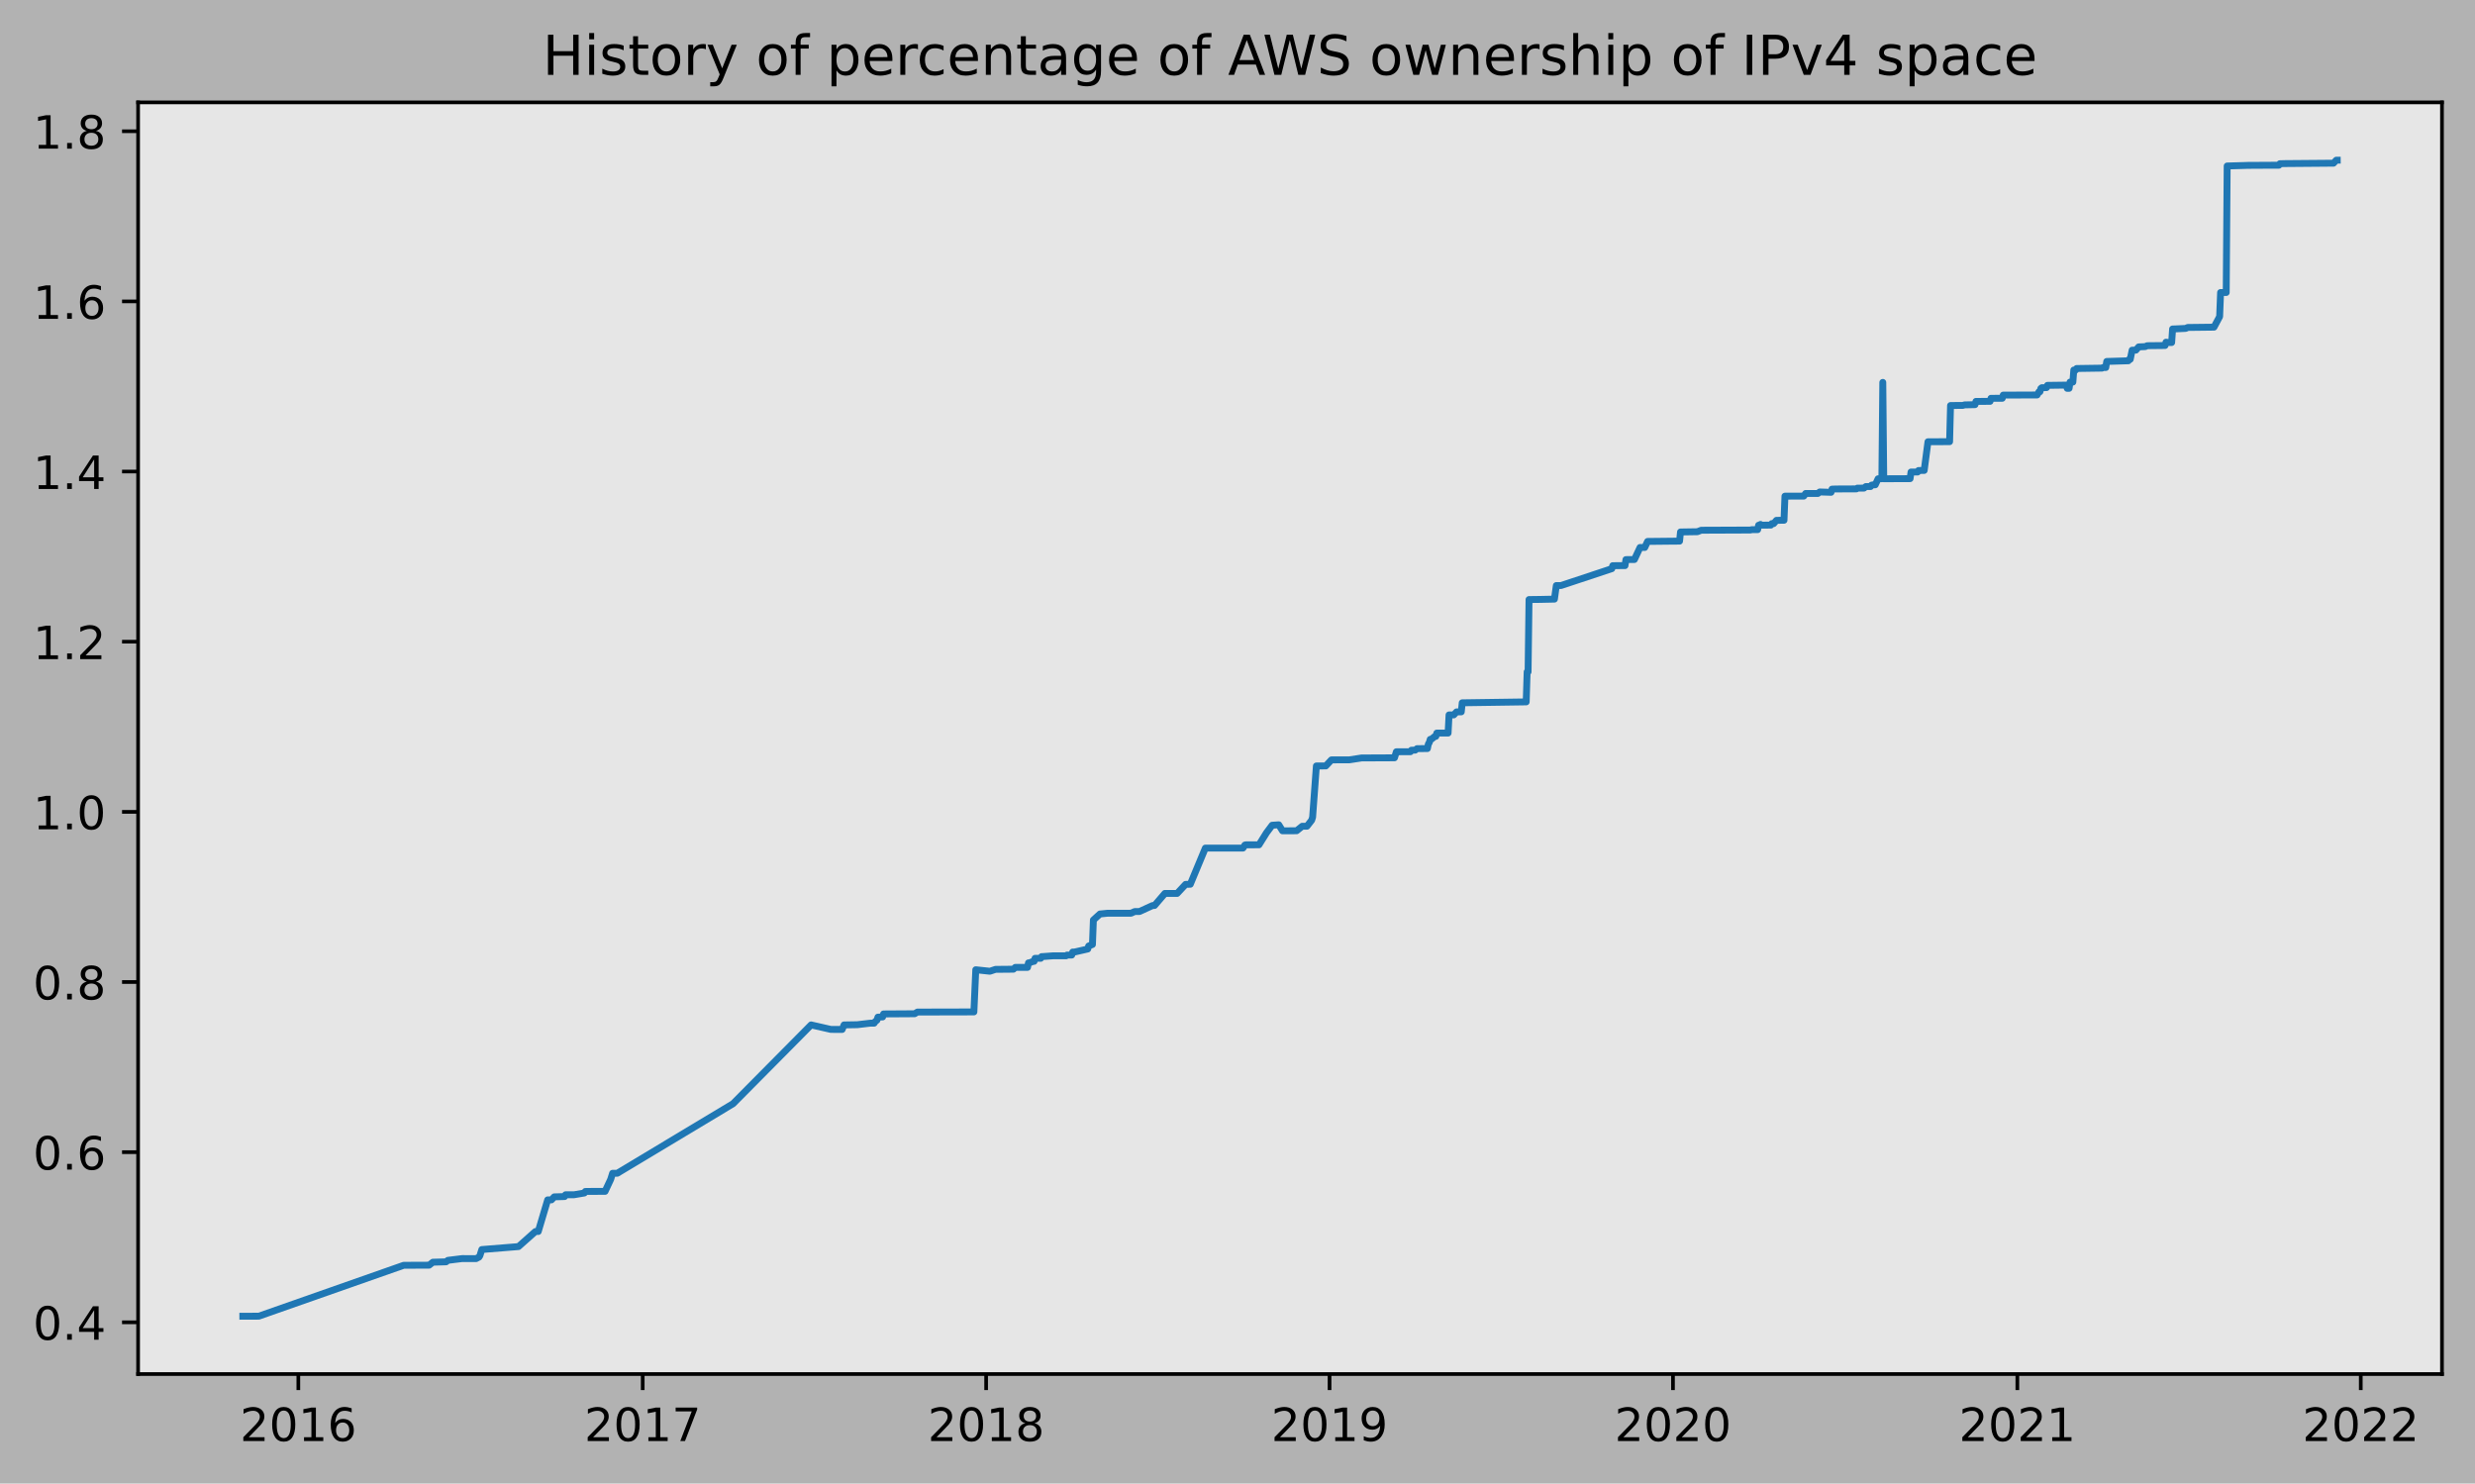
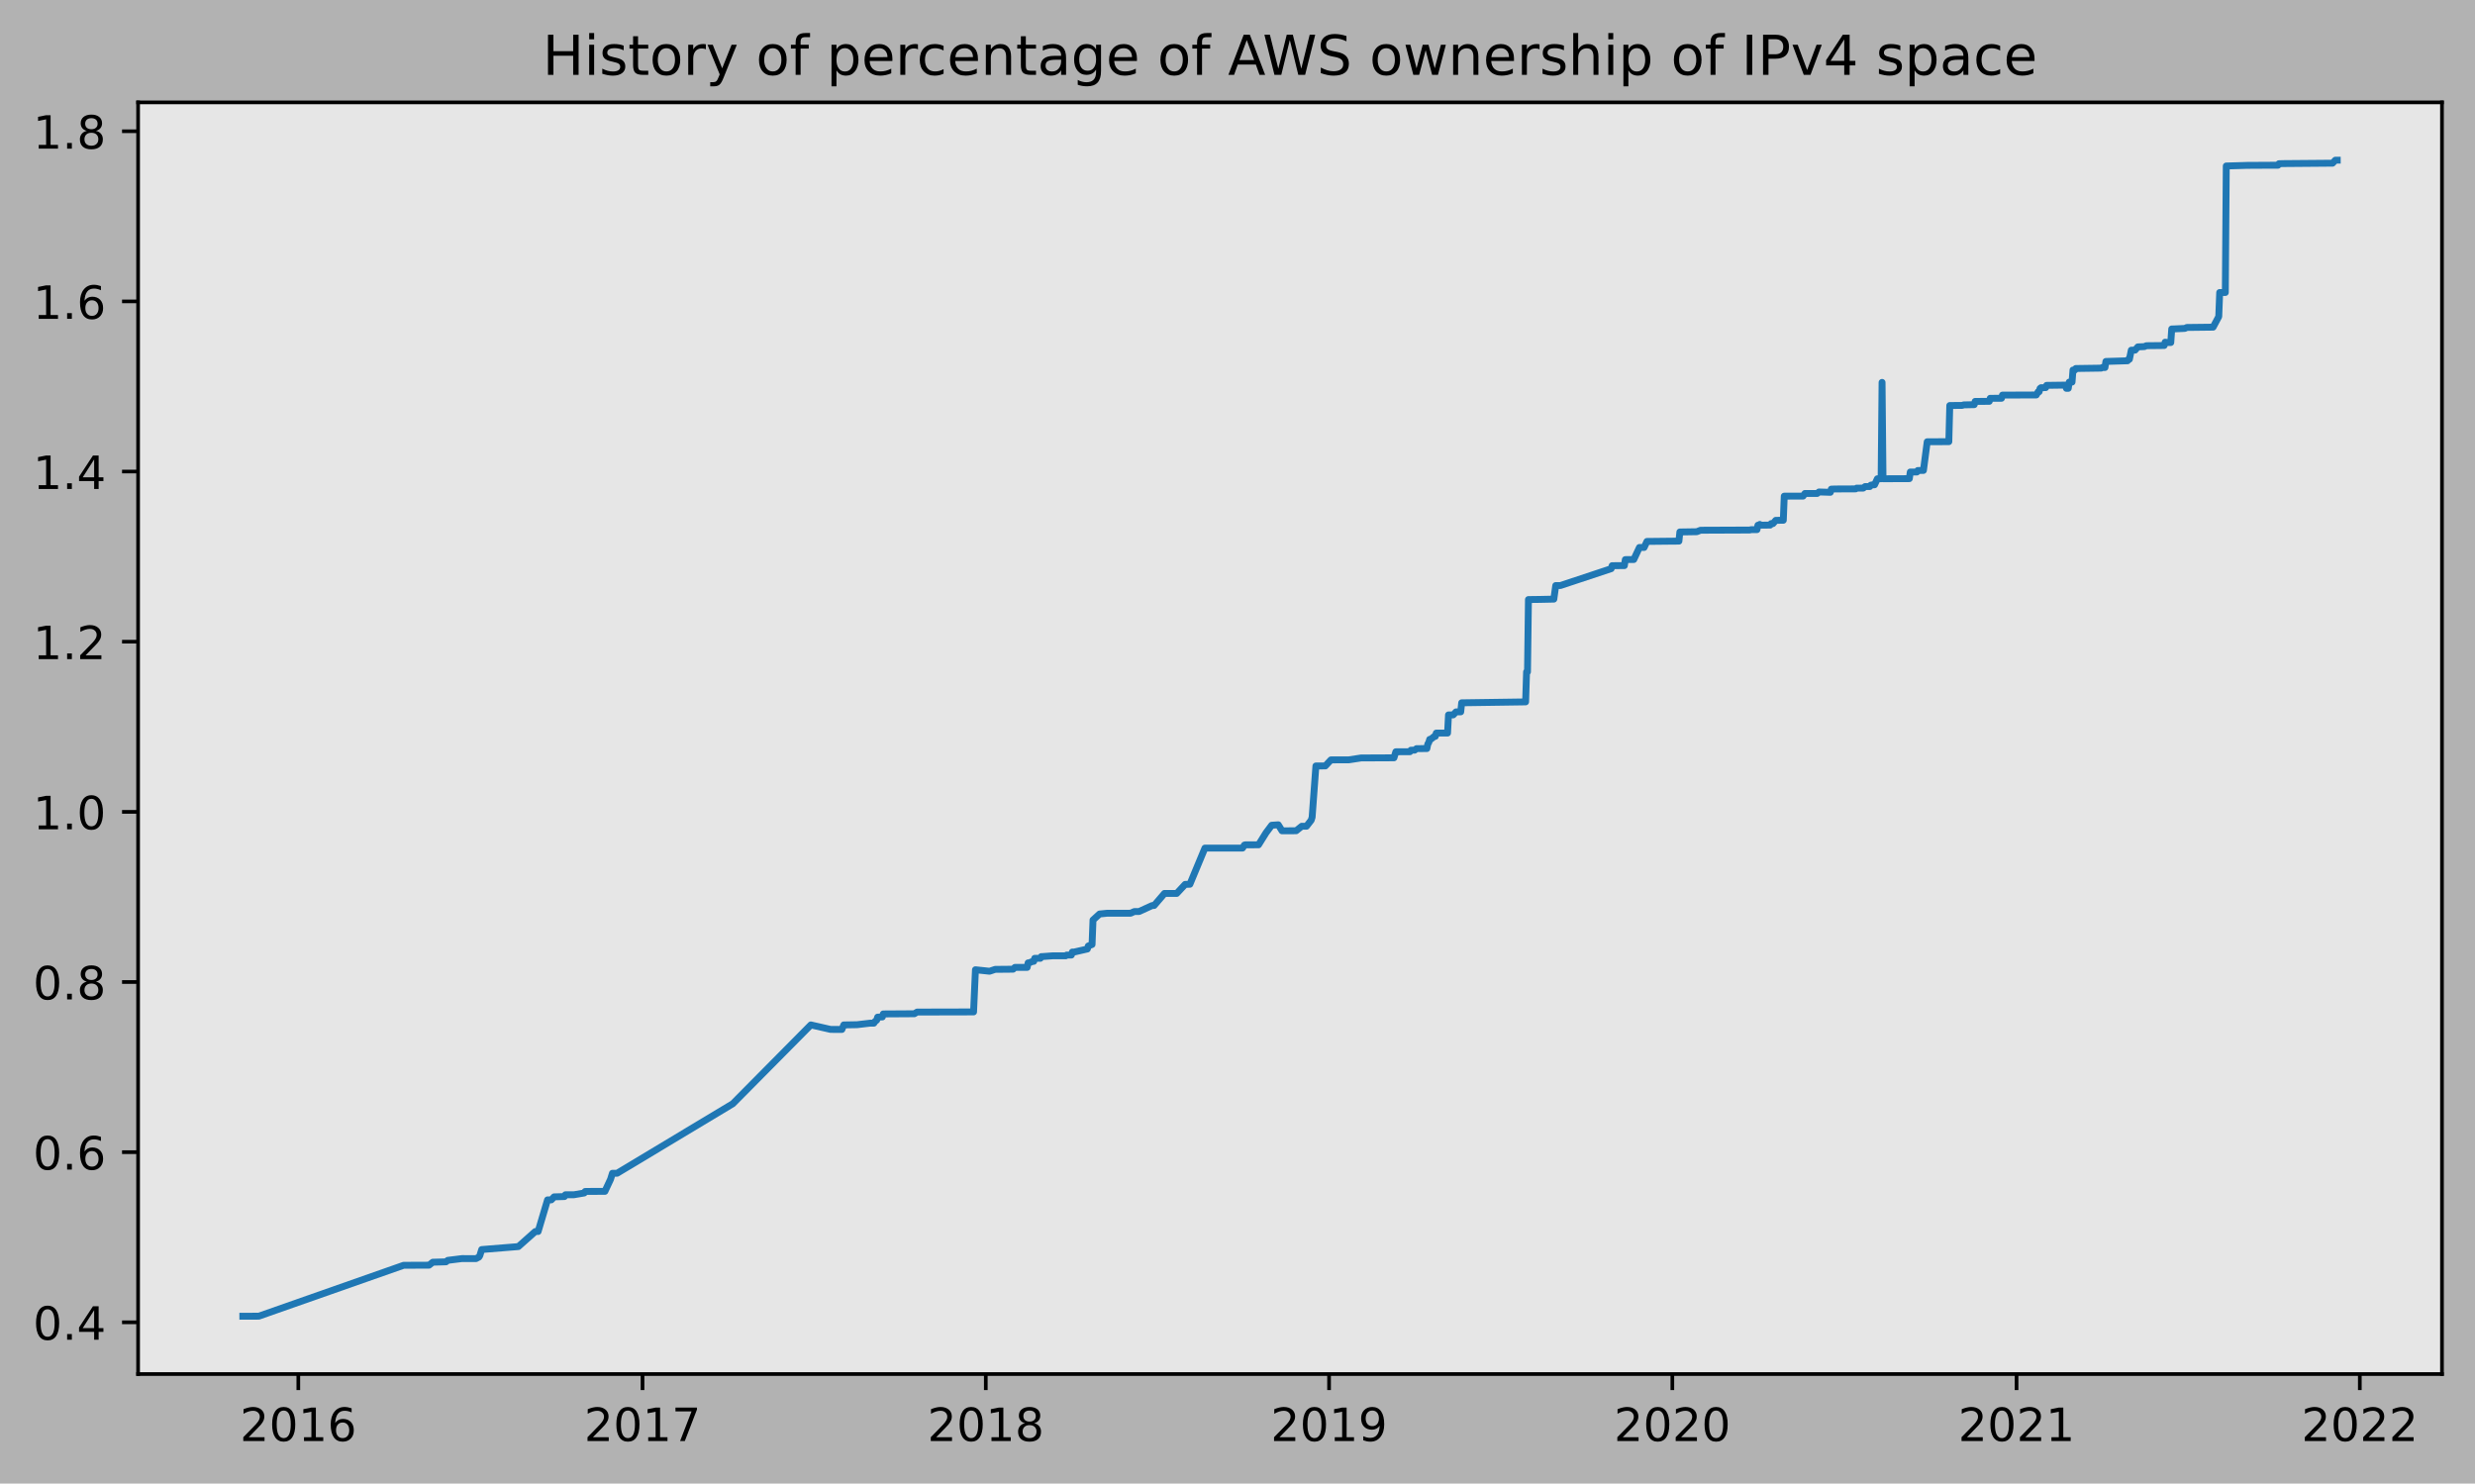
<svg xmlns="http://www.w3.org/2000/svg" xmlns:xlink="http://www.w3.org/1999/xlink" height="323.396pt" version="1.1" viewBox="0 0 539.503 323.396" width="539.503pt">
  <defs>
    <style type="text/css">
*{stroke-linecap:butt;stroke-linejoin:round;}
  </style>
  </defs>
  <g id="figure_1">
    <g id="patch_1">
      <path d="M 0 323.396  L 539.503 323.396  L 539.503 0  L 0 0  z " style="fill:#b2b2b2;" />
    </g>
    <g id="axes_1">
      <g id="patch_2">
        <path d="M 30.103 299.518  L 532.303 299.518  L 532.303 22.318  L 30.103 22.318  z " style="fill:#e6e6e6;" />
      </g>
      <g id="matplotlib.axis_1">
        <g id="xtick_1">
          <g id="line2d_1">
            <defs>
-               <path d="M 0 0  L 0 3.5  " id="m51259a6bb8" style="stroke:#000000;stroke-width:0.8;" />
-             </defs>
-             <g>
-               <use style="stroke:#000000;stroke-width:0.8;" x="65.031" xlink:href="#m51259a6bb8" y="299.518" />
+               <path d="M 0 0  L 0 3.5  " id="me0f4be8f52" style="stroke:#000000;stroke-width:0.8;" />
+             </defs>
+             <g>
+               <use style="stroke:#000000;stroke-width:0.8;" x="65.026" xlink:href="#me0f4be8f52" y="299.518" />
            </g>
          </g>
          <g id="text_1">
            <defs>
              <path d="M 19.188 8.297  L 53.609 8.297  L 53.609 0  L 7.328 0  L 7.328 8.297  Q 12.938 14.109 22.625 23.891  Q 32.328 33.688 34.812 36.531  Q 39.547 41.844 41.422 45.531  Q 43.312 49.219 43.312 52.781  Q 43.312 58.594 39.234 62.25  Q 35.156 65.922 28.609 65.922  Q 23.969 65.922 18.812 64.312  Q 13.672 62.703 7.812 59.422  L 7.812 69.391  Q 13.766 71.781 18.938 73  Q 24.125 74.219 28.422 74.219  Q 39.75 74.219 46.484 68.547  Q 53.219 62.891 53.219 53.422  Q 53.219 48.922 51.531 44.891  Q 49.859 40.875 45.406 35.406  Q 44.188 33.984 37.641 27.219  Q 31.109 20.453 19.188 8.297  z " id="DejaVuSans-50" />
              <path d="M 31.781 66.406  Q 24.172 66.406 20.328 58.906  Q 16.5 51.422 16.5 36.375  Q 16.5 21.391 20.328 13.891  Q 24.172 6.391 31.781 6.391  Q 39.453 6.391 43.281 13.891  Q 47.125 21.391 47.125 36.375  Q 47.125 51.422 43.281 58.906  Q 39.453 66.406 31.781 66.406  z M 31.781 74.219  Q 44.047 74.219 50.516 64.516  Q 56.984 54.828 56.984 36.375  Q 56.984 17.969 50.516 8.266  Q 44.047 -1.422 31.781 -1.422  Q 19.531 -1.422 13.062 8.266  Q 6.594 17.969 6.594 36.375  Q 6.594 54.828 13.062 64.516  Q 19.531 74.219 31.781 74.219  z " id="DejaVuSans-48" />
              <path d="M 12.406 8.297  L 28.516 8.297  L 28.516 63.922  L 10.984 60.406  L 10.984 69.391  L 28.422 72.906  L 38.281 72.906  L 38.281 8.297  L 54.391 8.297  L 54.391 0  L 12.406 0  z " id="DejaVuSans-49" />
              <path d="M 33.016 40.375  Q 26.375 40.375 22.484 35.828  Q 18.609 31.297 18.609 23.391  Q 18.609 15.531 22.484 10.953  Q 26.375 6.391 33.016 6.391  Q 39.656 6.391 43.531 10.953  Q 47.406 15.531 47.406 23.391  Q 47.406 31.297 43.531 35.828  Q 39.656 40.375 33.016 40.375  z M 52.594 71.297  L 52.594 62.312  Q 48.875 64.062 45.094 64.984  Q 41.312 65.922 37.594 65.922  Q 27.828 65.922 22.672 59.328  Q 17.531 52.734 16.797 39.406  Q 19.672 43.656 24.016 45.922  Q 28.375 48.188 33.594 48.188  Q 44.578 48.188 50.953 41.516  Q 57.328 34.859 57.328 23.391  Q 57.328 12.156 50.688 5.359  Q 44.047 -1.422 33.016 -1.422  Q 20.359 -1.422 13.672 8.266  Q 6.984 17.969 6.984 36.375  Q 6.984 53.656 15.188 63.938  Q 23.391 74.219 37.203 74.219  Q 40.922 74.219 44.703 73.484  Q 48.484 72.75 52.594 71.297  z " id="DejaVuSans-54" />
            </defs>
-             <g transform="translate(52.30611 314.1166)scale(0.1 -0.1)">
+             <g transform="translate(52.30067 314.1166)scale(0.1 -0.1)">
              <use xlink:href="#DejaVuSans-50" />
              <use x="63.623" xlink:href="#DejaVuSans-48" />
              <use x="127.246" xlink:href="#DejaVuSans-49" />
              <use x="190.869" xlink:href="#DejaVuSans-54" />
            </g>
          </g>
        </g>
        <g id="xtick_2">
          <g id="line2d_2">
            <g>
-               <use style="stroke:#000000;stroke-width:0.8;" x="140.097" xlink:href="#m51259a6bb8" y="299.518" />
+               <use style="stroke:#000000;stroke-width:0.8;" x="140.057" xlink:href="#me0f4be8f52" y="299.518" />
            </g>
          </g>
          <g id="text_2">
            <defs>
              <path d="M 8.203 72.906  L 55.078 72.906  L 55.078 68.703  L 28.609 0  L 18.312 0  L 43.219 64.594  L 8.203 64.594  z " id="DejaVuSans-55" />
            </defs>
-             <g transform="translate(127.3715 314.1166)scale(0.1 -0.1)">
+             <g transform="translate(127.3324 314.1166)scale(0.1 -0.1)">
              <use xlink:href="#DejaVuSans-50" />
              <use x="63.623" xlink:href="#DejaVuSans-48" />
              <use x="127.246" xlink:href="#DejaVuSans-49" />
              <use x="190.869" xlink:href="#DejaVuSans-55" />
            </g>
          </g>
        </g>
        <g id="xtick_3">
          <g id="line2d_3">
            <g>
-               <use style="stroke:#000000;stroke-width:0.8;" x="214.957" xlink:href="#m51259a6bb8" y="299.518" />
+               <use style="stroke:#000000;stroke-width:0.8;" x="214.884" xlink:href="#me0f4be8f52" y="299.518" />
            </g>
          </g>
          <g id="text_3">
            <defs>
              <path d="M 31.781 34.625  Q 24.75 34.625 20.719 30.859  Q 16.703 27.094 16.703 20.516  Q 16.703 13.922 20.719 10.156  Q 24.75 6.391 31.781 6.391  Q 38.812 6.391 42.859 10.172  Q 46.922 13.969 46.922 20.516  Q 46.922 27.094 42.891 30.859  Q 38.875 34.625 31.781 34.625  z M 21.922 38.812  Q 15.578 40.375 12.031 44.719  Q 8.5 49.078 8.5 55.328  Q 8.5 64.062 14.719 69.141  Q 20.953 74.219 31.781 74.219  Q 42.672 74.219 48.875 69.141  Q 55.078 64.062 55.078 55.328  Q 55.078 49.078 51.531 44.719  Q 48 40.375 41.703 38.812  Q 48.828 37.156 52.797 32.312  Q 56.781 27.484 56.781 20.516  Q 56.781 9.906 50.312 4.234  Q 43.844 -1.422 31.781 -1.422  Q 19.734 -1.422 13.25 4.234  Q 6.781 9.906 6.781 20.516  Q 6.781 27.484 10.781 32.312  Q 14.797 37.156 21.922 38.812  z M 18.312 54.391  Q 18.312 48.734 21.844 45.562  Q 25.391 42.391 31.781 42.391  Q 38.141 42.391 41.719 45.562  Q 45.312 48.734 45.312 54.391  Q 45.312 60.062 41.719 63.234  Q 38.141 66.406 31.781 66.406  Q 25.391 66.406 21.844 63.234  Q 18.312 60.062 18.312 54.391  z " id="DejaVuSans-56" />
            </defs>
-             <g transform="translate(202.2319 314.1166)scale(0.1 -0.1)">
+             <g transform="translate(202.1591 314.1166)scale(0.1 -0.1)">
              <use xlink:href="#DejaVuSans-50" />
              <use x="63.623" xlink:href="#DejaVuSans-48" />
              <use x="127.246" xlink:href="#DejaVuSans-49" />
              <use x="190.869" xlink:href="#DejaVuSans-56" />
            </g>
          </g>
        </g>
        <g id="xtick_4">
          <g id="line2d_4">
            <g>
-               <use style="stroke:#000000;stroke-width:0.8;" x="289.817" xlink:href="#m51259a6bb8" y="299.518" />
+               <use style="stroke:#000000;stroke-width:0.8;" x="289.711" xlink:href="#me0f4be8f52" y="299.518" />
            </g>
          </g>
          <g id="text_4">
            <defs>
              <path d="M 10.984 1.516  L 10.984 10.5  Q 14.703 8.734 18.5 7.812  Q 22.312 6.891 25.984 6.891  Q 35.75 6.891 40.891 13.453  Q 46.047 20.016 46.781 33.406  Q 43.953 29.203 39.594 26.953  Q 35.25 24.703 29.984 24.703  Q 19.047 24.703 12.672 31.312  Q 6.297 37.938 6.297 49.422  Q 6.297 60.641 12.938 67.422  Q 19.578 74.219 30.609 74.219  Q 43.266 74.219 49.922 64.516  Q 56.594 54.828 56.594 36.375  Q 56.594 19.141 48.406 8.859  Q 40.234 -1.422 26.422 -1.422  Q 22.703 -1.422 18.891 -0.688  Q 15.094 0.047 10.984 1.516  z M 30.609 32.422  Q 37.25 32.422 41.125 36.953  Q 45.016 41.5 45.016 49.422  Q 45.016 57.281 41.125 61.844  Q 37.25 66.406 30.609 66.406  Q 23.969 66.406 20.094 61.844  Q 16.219 57.281 16.219 49.422  Q 16.219 41.5 20.094 36.953  Q 23.969 32.422 30.609 32.422  z " id="DejaVuSans-57" />
            </defs>
-             <g transform="translate(277.0922 314.1166)scale(0.1 -0.1)">
+             <g transform="translate(276.9858 314.1166)scale(0.1 -0.1)">
              <use xlink:href="#DejaVuSans-50" />
              <use x="63.623" xlink:href="#DejaVuSans-48" />
              <use x="127.246" xlink:href="#DejaVuSans-49" />
              <use x="190.869" xlink:href="#DejaVuSans-57" />
            </g>
          </g>
        </g>
        <g id="xtick_5">
          <g id="line2d_5">
            <g>
-               <use style="stroke:#000000;stroke-width:0.8;" x="364.678" xlink:href="#m51259a6bb8" y="299.518" />
+               <use style="stroke:#000000;stroke-width:0.8;" x="364.538" xlink:href="#me0f4be8f52" y="299.518" />
            </g>
          </g>
          <g id="text_5">
-             <g transform="translate(351.9525 314.1166)scale(0.1 -0.1)">
+             <g transform="translate(351.8125 314.1166)scale(0.1 -0.1)">
              <use xlink:href="#DejaVuSans-50" />
              <use x="63.623" xlink:href="#DejaVuSans-48" />
              <use x="127.246" xlink:href="#DejaVuSans-50" />
              <use x="190.869" xlink:href="#DejaVuSans-48" />
            </g>
          </g>
        </g>
        <g id="xtick_6">
          <g id="line2d_6">
            <g>
-               <use style="stroke:#000000;stroke-width:0.8;" x="439.743" xlink:href="#m51259a6bb8" y="299.518" />
+               <use style="stroke:#000000;stroke-width:0.8;" x="439.569" xlink:href="#me0f4be8f52" y="299.518" />
            </g>
          </g>
          <g id="text_6">
-             <g transform="translate(427.0179 314.1166)scale(0.1 -0.1)">
+             <g transform="translate(426.8443 314.1166)scale(0.1 -0.1)">
              <use xlink:href="#DejaVuSans-50" />
              <use x="63.623" xlink:href="#DejaVuSans-48" />
              <use x="127.246" xlink:href="#DejaVuSans-50" />
              <use x="190.869" xlink:href="#DejaVuSans-49" />
            </g>
          </g>
        </g>
        <g id="xtick_7">
          <g id="line2d_7">
            <g>
-               <use style="stroke:#000000;stroke-width:0.8;" x="514.603" xlink:href="#m51259a6bb8" y="299.518" />
+               <use style="stroke:#000000;stroke-width:0.8;" x="514.396" xlink:href="#me0f4be8f52" y="299.518" />
            </g>
          </g>
          <g id="text_7">
-             <g transform="translate(501.8783 314.1166)scale(0.1 -0.1)">
+             <g transform="translate(501.671 314.1166)scale(0.1 -0.1)">
              <use xlink:href="#DejaVuSans-50" />
              <use x="63.623" xlink:href="#DejaVuSans-48" />
              <use x="127.246" xlink:href="#DejaVuSans-50" />
              <use x="190.869" xlink:href="#DejaVuSans-50" />
            </g>
          </g>
        </g>
      </g>
      <g id="matplotlib.axis_2">
        <g id="ytick_1">
          <g id="line2d_8">
            <defs>
-               <path d="M 0 0  L -3.5 0  " id="m4e18425092" style="stroke:#000000;stroke-width:0.8;" />
-             </defs>
-             <g>
-               <use style="stroke:#000000;stroke-width:0.8;" x="30.103" xlink:href="#m4e18425092" y="288.238" />
+               <path d="M 0 0  L -3.5 0  " id="mc65182c320" style="stroke:#000000;stroke-width:0.8;" />
+             </defs>
+             <g>
+               <use style="stroke:#000000;stroke-width:0.8;" x="30.103" xlink:href="#mc65182c320" y="288.238" />
            </g>
          </g>
          <g id="text_8">
            <defs>
              <path d="M 10.688 12.406  L 21 12.406  L 21 0  L 10.688 0  z " id="DejaVuSans-46" />
              <path d="M 37.797 64.312  L 12.891 25.391  L 37.797 25.391  z M 35.203 72.906  L 47.609 72.906  L 47.609 25.391  L 58.016 25.391  L 58.016 17.188  L 47.609 17.188  L 47.609 0  L 37.797 0  L 37.797 17.188  L 4.891 17.188  L 4.891 26.703  z " id="DejaVuSans-52" />
            </defs>
            <g transform="translate(7.2 292.0373)scale(0.1 -0.1)">
              <use xlink:href="#DejaVuSans-48" />
              <use x="63.623" xlink:href="#DejaVuSans-46" />
              <use x="95.41" xlink:href="#DejaVuSans-52" />
            </g>
          </g>
        </g>
        <g id="ytick_2">
          <g id="line2d_9">
            <g>
-               <use style="stroke:#000000;stroke-width:0.8;" x="30.103" xlink:href="#m4e18425092" y="251.148" />
+               <use style="stroke:#000000;stroke-width:0.8;" x="30.103" xlink:href="#mc65182c320" y="251.148" />
            </g>
          </g>
          <g id="text_9">
            <g transform="translate(7.2 254.947)scale(0.1 -0.1)">
              <use xlink:href="#DejaVuSans-48" />
              <use x="63.623" xlink:href="#DejaVuSans-46" />
              <use x="95.41" xlink:href="#DejaVuSans-54" />
            </g>
          </g>
        </g>
        <g id="ytick_3">
          <g id="line2d_10">
            <g>
-               <use style="stroke:#000000;stroke-width:0.8;" x="30.103" xlink:href="#m4e18425092" y="214.058" />
+               <use style="stroke:#000000;stroke-width:0.8;" x="30.103" xlink:href="#mc65182c320" y="214.058" />
            </g>
          </g>
          <g id="text_10">
            <g transform="translate(7.2 217.8567)scale(0.1 -0.1)">
              <use xlink:href="#DejaVuSans-48" />
              <use x="63.623" xlink:href="#DejaVuSans-46" />
              <use x="95.41" xlink:href="#DejaVuSans-56" />
            </g>
          </g>
        </g>
        <g id="ytick_4">
          <g id="line2d_11">
            <g>
-               <use style="stroke:#000000;stroke-width:0.8;" x="30.103" xlink:href="#m4e18425092" y="176.967" />
+               <use style="stroke:#000000;stroke-width:0.8;" x="30.103" xlink:href="#mc65182c320" y="176.967" />
            </g>
          </g>
          <g id="text_11">
            <g transform="translate(7.2 180.7665)scale(0.1 -0.1)">
              <use xlink:href="#DejaVuSans-49" />
              <use x="63.623" xlink:href="#DejaVuSans-46" />
              <use x="95.41" xlink:href="#DejaVuSans-48" />
            </g>
          </g>
        </g>
        <g id="ytick_5">
          <g id="line2d_12">
            <g>
-               <use style="stroke:#000000;stroke-width:0.8;" x="30.103" xlink:href="#m4e18425092" y="139.877" />
+               <use style="stroke:#000000;stroke-width:0.8;" x="30.103" xlink:href="#mc65182c320" y="139.877" />
            </g>
          </g>
          <g id="text_12">
            <g transform="translate(7.2 143.6762)scale(0.1 -0.1)">
              <use xlink:href="#DejaVuSans-49" />
              <use x="63.623" xlink:href="#DejaVuSans-46" />
              <use x="95.41" xlink:href="#DejaVuSans-50" />
            </g>
          </g>
        </g>
        <g id="ytick_6">
          <g id="line2d_13">
            <g>
-               <use style="stroke:#000000;stroke-width:0.8;" x="30.103" xlink:href="#m4e18425092" y="102.787" />
+               <use style="stroke:#000000;stroke-width:0.8;" x="30.103" xlink:href="#mc65182c320" y="102.787" />
            </g>
          </g>
          <g id="text_13">
            <g transform="translate(7.2 106.5859)scale(0.1 -0.1)">
              <use xlink:href="#DejaVuSans-49" />
              <use x="63.623" xlink:href="#DejaVuSans-46" />
              <use x="95.41" xlink:href="#DejaVuSans-52" />
            </g>
          </g>
        </g>
        <g id="ytick_7">
          <g id="line2d_14">
            <g>
-               <use style="stroke:#000000;stroke-width:0.8;" x="30.103" xlink:href="#m4e18425092" y="65.696" />
+               <use style="stroke:#000000;stroke-width:0.8;" x="30.103" xlink:href="#mc65182c320" y="65.696" />
            </g>
          </g>
          <g id="text_14">
            <g transform="translate(7.2 69.4956)scale(0.1 -0.1)">
              <use xlink:href="#DejaVuSans-49" />
              <use x="63.623" xlink:href="#DejaVuSans-46" />
              <use x="95.41" xlink:href="#DejaVuSans-54" />
            </g>
          </g>
        </g>
        <g id="ytick_8">
          <g id="line2d_15">
            <g>
-               <use style="stroke:#000000;stroke-width:0.8;" x="30.103" xlink:href="#m4e18425092" y="28.606" />
+               <use style="stroke:#000000;stroke-width:0.8;" x="30.103" xlink:href="#mc65182c320" y="28.606" />
            </g>
          </g>
          <g id="text_15">
            <g transform="translate(7.2 32.40532)scale(0.1 -0.1)">
              <use xlink:href="#DejaVuSans-49" />
              <use x="63.623" xlink:href="#DejaVuSans-46" />
              <use x="95.41" xlink:href="#DejaVuSans-56" />
            </g>
          </g>
        </g>
      </g>
      <g id="line2d_16">
-         <path clip-path="url(#p16aeb53566)" d="M 52.93 286.918  L 56.417 286.904  L 88.002 275.81  L 93.54 275.786  L 94.36 275.14  L 97.231 275.058  L 97.641 274.731  L 100.718 274.35  L 103.794 274.352  L 104.41 274.024  L 104.615 273.696  L 105.025 272.378  L 113.024 271.732  L 116.715 268.448  L 117.331 268.445  L 119.382 261.551  L 120.202 261.551  L 120.817 260.895  L 123.073 260.829  L 123.279 260.437  L 125.124 260.437  L 127.381 260.051  L 127.586 259.723  L 127.996 259.707  L 131.893 259.696  L 133.123 257.069  L 133.533 255.756  L 134.559 255.746  L 159.786 240.593  L 176.809 223.413  L 181.116 224.394  L 183.577 224.401  L 183.987 223.416  L 186.859 223.367  L 189.73 223.032  L 190.55 223.032  L 190.755 222.704  L 191.166 222.375  L 191.371 221.719  L 192.396 221.678  L 192.601 221.021  L 199.37 220.979  L 199.985 220.609  L 212.291 220.579  L 212.701 211.387  L 215.777 211.715  L 217.008 211.304  L 220.905 211.268  L 221.315 210.873  L 223.981 210.874  L 224.186 209.889  L 224.391 209.886  L 225.212 209.556  L 225.417 209.556  L 225.622 208.899  L 226.852 208.898  L 227.058 208.522  L 227.263 208.52  L 229.519 208.352  L 232.39 208.351  L 232.595 208.187  L 233.621 208.185  L 233.826 207.529  L 234.236 207.524  L 237.107 206.867  L 237.312 206.21  L 238.133 205.882  L 238.338 200.547  L 239.774 199.234  L 241.414 199.07  L 246.542 199.064  L 247.362 198.694  L 248.388 198.694  L 251.259 197.381  L 251.669 197.377  L 253.925 194.75  L 256.592 194.754  L 258.437 192.779  L 259.463 192.752  L 262.744 184.87  L 270.948 184.866  L 271.358 184.209  L 271.564 184.158  L 274.435 184.154  L 276.076 181.528  L 277.306 179.887  L 278.742 179.788  L 279.562 181.101  L 282.639 181.089  L 283.869 180.104  L 284.895 180.103  L 285.92 178.79  L 286.125 178.128  L 286.946 166.967  L 288.997 166.962  L 290.227 165.643  L 294.124 165.632  L 296.79 165.222  L 303.969 165.189  L 304.379 163.874  L 307.456 163.859  L 307.661 163.531  L 308.481 163.52  L 308.891 163.191  L 311.147 163.173  L 311.352 162.189  L 311.557 161.86  L 311.763 161.168  L 311.968 161.166  L 312.788 160.51  L 312.993 160.51  L 313.198 159.799  L 315.659 159.795  L 315.864 155.84  L 316.89 155.834  L 317.505 155.175  L 318.531 155.17  L 318.736 153.198  L 332.682 153  L 332.888 146.45  L 333.093 146.45  L 333.298 130.692  L 335.759 130.662  L 338.835 130.596  L 339.246 127.641  L 340.271 127.635  L 351.346 123.962  L 351.551 123.306  L 354.218 123.295  L 354.423 121.982  L 356.269 121.964  L 357.499 119.338  L 358.525 119.337  L 359.14 118.024  L 364.883 117.965  L 366.113 117.96  L 366.318 115.961  L 370.01 115.904  L 370.83 115.581  L 381.495 115.537  L 381.906 115.455  L 383.136 115.45  L 383.341 114.486  L 383.546 114.486  L 383.752 114.314  L 383.957 114.475  L 386.008 114.462  L 386.213 114.135  L 386.623 114.134  L 387.238 113.425  L 388.879 113.408  L 389.084 108.153  L 393.186 108.144  L 393.596 107.569  L 396.262 107.567  L 396.673 107.238  L 399.134 107.316  L 399.339 106.623  L 400.159 106.589  L 404.671 106.567  L 404.876 106.403  L 406.312 106.397  L 406.722 106.06  L 407.748 106.056  L 407.953 105.758  L 408.363 105.676  L 408.773 105.676  L 409.389 104.363  L 410.209 104.363  L 410.414 83.352  L 410.619 104.361  L 416.362 104.337  L 416.567 102.893  L 418.003 102.892  L 418.208 102.563  L 419.438 102.545  L 420.259 96.297  L 424.976 96.274  L 425.181 88.395  L 427.847 88.372  L 428.258 88.256  L 430.514 88.208  L 430.719 87.5  L 433.795 87.487  L 434 86.82  L 436.461 86.816  L 436.666 86.126  L 444.05 86.095  L 444.46 85.393  L 444.665 85.393  L 444.87 84.678  L 445.075 84.512  L 446.101 84.492  L 446.306 84  L 450.408 83.945  L 450.613 84.652  L 451.023 84.65  L 451.228 83.288  L 451.844 83.288  L 452.049 80.662  L 452.459 80.659  L 452.664 80.327  L 458.202 80.246  L 458.407 80.115  L 459.022 80.114  L 459.227 78.789  L 463.944 78.644  L 464.149 78.315  L 464.355 78.313  L 464.765 76.333  L 465.585 76.324  L 466.2 75.616  L 467.636 75.552  L 468.046 75.357  L 471.943 75.314  L 472.148 74.591  L 472.764 74.671  L 473.379 74.665  L 473.584 71.71  L 474.199 71.691  L 476.455 71.586  L 476.865 71.381  L 482.608 71.315  L 483.839 69.012  L 484.044 63.76  L 485.274 63.759  L 485.48 36.182  L 489.171 36.076  L 489.992 36.048  L 495.324 36.018  L 496.76 36.016  L 496.965 35.687  L 497.99 35.66  L 507.835 35.579  L 508.655 35.575  L 509.271 34.919  L 509.476 34.918  L 509.476 34.918  " style="fill:none;stroke:#1f77b4;stroke-linecap:square;stroke-width:1.5;" />
+         <path clip-path="url(#p3131f03e62)" d="M 52.93 286.918  L 56.415 286.904  L 87.986 275.81  L 93.521 275.786  L 94.341 275.14  L 97.211 275.058  L 97.621 274.731  L 100.696 274.35  L 103.772 274.352  L 104.387 274.024  L 104.592 273.696  L 105.002 272.378  L 112.997 271.732  L 116.687 268.448  L 117.302 268.445  L 119.352 261.551  L 120.172 261.551  L 120.787 260.895  L 123.042 260.829  L 123.247 260.437  L 125.092 260.437  L 127.347 260.051  L 127.552 259.723  L 127.962 259.707  L 131.857 259.696  L 133.087 257.069  L 133.497 255.756  L 134.522 255.746  L 159.738 240.593  L 176.753 223.413  L 181.058 224.394  L 183.518 224.401  L 183.928 223.416  L 186.798 223.367  L 189.669 223.032  L 190.489 223.032  L 190.694 222.704  L 191.104 222.375  L 191.309 221.719  L 192.334 221.678  L 192.539 221.021  L 199.304 220.979  L 199.919 220.609  L 212.219 220.579  L 212.629 211.387  L 215.704 211.715  L 216.934 211.304  L 220.829 211.268  L 221.239 210.873  L 223.904 210.874  L 224.109 209.889  L 224.314 209.886  L 225.134 209.556  L 225.339 209.556  L 225.544 208.899  L 226.774 208.898  L 226.979 208.522  L 227.184 208.52  L 229.439 208.352  L 232.31 208.351  L 232.515 208.187  L 233.54 208.185  L 233.745 207.529  L 234.155 207.524  L 237.025 206.867  L 237.23 206.21  L 238.05 205.882  L 238.255 200.547  L 239.69 199.234  L 241.33 199.07  L 246.455 199.064  L 247.275 198.694  L 248.3 198.694  L 251.17 197.381  L 251.58 197.377  L 253.835 194.75  L 256.5 194.754  L 258.345 192.779  L 259.37 192.752  L 262.65 184.87  L 270.85 184.866  L 271.26 184.209  L 271.465 184.158  L 274.335 184.154  L 275.976 181.528  L 277.206 179.887  L 278.641 179.788  L 279.461 181.101  L 282.536 181.089  L 283.766 180.104  L 284.791 180.103  L 285.816 178.79  L 286.021 178.128  L 286.841 166.967  L 288.891 166.962  L 290.121 165.643  L 294.016 165.632  L 296.681 165.222  L 303.856 165.189  L 304.266 163.874  L 307.341 163.859  L 307.546 163.531  L 308.366 163.52  L 308.776 163.191  L 311.031 163.173  L 311.236 162.189  L 311.441 161.86  L 311.646 161.168  L 311.851 161.166  L 312.671 160.51  L 312.876 160.51  L 313.081 159.799  L 315.541 159.795  L 315.746 155.84  L 316.771 155.834  L 317.386 155.175  L 318.411 155.17  L 318.616 153.198  L 332.557 153  L 332.762 146.45  L 332.967 146.45  L 333.172 130.692  L 335.632 130.662  L 338.707 130.596  L 339.117 127.641  L 340.142 127.635  L 351.212 123.962  L 351.417 123.306  L 354.082 123.295  L 354.287 121.982  L 356.132 121.964  L 357.362 119.338  L 358.387 119.337  L 359.002 118.024  L 364.743 117.965  L 365.973 117.96  L 366.178 115.961  L 369.868 115.904  L 370.688 115.581  L 381.348 115.537  L 381.758 115.455  L 382.988 115.45  L 383.193 114.486  L 383.398 114.486  L 383.603 114.314  L 383.808 114.475  L 385.858 114.462  L 386.063 114.135  L 386.473 114.134  L 387.088 113.425  L 388.728 113.408  L 388.933 108.153  L 393.033 108.144  L 393.443 107.569  L 396.108 107.567  L 396.518 107.238  L 398.978 107.316  L 399.183 106.623  L 400.003 106.589  L 404.513 106.567  L 404.718 106.403  L 406.153 106.397  L 406.563 106.06  L 407.589 106.056  L 407.794 105.758  L 408.204 105.676  L 408.614 105.676  L 409.229 104.363  L 410.049 104.363  L 410.254 83.352  L 410.459 104.361  L 416.199 104.337  L 416.404 102.893  L 417.839 102.892  L 418.044 102.563  L 419.274 102.545  L 420.094 96.297  L 424.809 96.274  L 425.014 88.395  L 427.679 88.372  L 428.089 88.256  L 430.344 88.208  L 430.549 87.5  L 433.624 87.487  L 433.829 86.82  L 436.289 86.816  L 436.494 86.126  L 443.874 86.095  L 444.284 85.393  L 444.489 85.393  L 444.694 84.678  L 444.899 84.512  L 445.924 84.492  L 446.129 84  L 450.229 83.945  L 450.435 84.652  L 450.845 84.65  L 451.05 83.288  L 451.665 83.288  L 451.87 80.662  L 452.28 80.659  L 452.485 80.327  L 458.02 80.246  L 458.225 80.115  L 458.84 80.114  L 459.045 78.789  L 463.76 78.644  L 463.965 78.315  L 464.17 78.313  L 464.58 76.333  L 465.4 76.324  L 466.015 75.616  L 467.45 75.552  L 467.86 75.357  L 471.755 75.314  L 471.96 74.591  L 472.575 74.671  L 473.19 74.665  L 473.395 71.71  L 474.01 71.691  L 476.265 71.586  L 476.675 71.381  L 482.415 71.315  L 483.645 69.012  L 483.85 63.76  L 485.08 63.759  L 485.285 36.182  L 488.975 36.076  L 489.795 36.048  L 495.126 36.018  L 496.561 36.016  L 496.766 35.687  L 497.791 35.66  L 507.631 35.579  L 508.451 35.575  L 509.066 34.919  L 509.476 34.918  L 509.476 34.918  " style="fill:none;stroke:#1f77b4;stroke-linecap:square;stroke-width:1.5;" />
      </g>
      <g id="patch_3">
        <path d="M 30.103 299.518  L 30.103 22.318  " style="fill:none;stroke:#000000;stroke-linecap:square;stroke-linejoin:miter;stroke-width:0.8;" />
      </g>
      <g id="patch_4">
        <path d="M 532.303 299.518  L 532.303 22.318  " style="fill:none;stroke:#000000;stroke-linecap:square;stroke-linejoin:miter;stroke-width:0.8;" />
      </g>
      <g id="patch_5">
        <path d="M 30.103 299.518  L 532.303 299.518  " style="fill:none;stroke:#000000;stroke-linecap:square;stroke-linejoin:miter;stroke-width:0.8;" />
      </g>
      <g id="patch_6">
        <path d="M 30.103 22.318  L 532.303 22.318  " style="fill:none;stroke:#000000;stroke-linecap:square;stroke-linejoin:miter;stroke-width:0.8;" />
      </g>
      <g id="text_16">
        <defs>
          <path d="M 9.812 72.906  L 19.672 72.906  L 19.672 43.016  L 55.516 43.016  L 55.516 72.906  L 65.375 72.906  L 65.375 0  L 55.516 0  L 55.516 34.719  L 19.672 34.719  L 19.672 0  L 9.812 0  z " id="DejaVuSans-72" />
          <path d="M 9.422 54.688  L 18.406 54.688  L 18.406 0  L 9.422 0  z M 9.422 75.984  L 18.406 75.984  L 18.406 64.594  L 9.422 64.594  z " id="DejaVuSans-105" />
          <path d="M 44.281 53.078  L 44.281 44.578  Q 40.484 46.531 36.375 47.5  Q 32.281 48.484 27.875 48.484  Q 21.188 48.484 17.844 46.438  Q 14.5 44.391 14.5 40.281  Q 14.5 37.156 16.891 35.375  Q 19.281 33.594 26.516 31.984  L 29.594 31.297  Q 39.156 29.25 43.188 25.516  Q 47.219 21.781 47.219 15.094  Q 47.219 7.469 41.188 3.016  Q 35.156 -1.422 24.609 -1.422  Q 20.219 -1.422 15.453 -0.562  Q 10.688 0.297 5.422 2  L 5.422 11.281  Q 10.406 8.688 15.234 7.391  Q 20.062 6.109 24.812 6.109  Q 31.156 6.109 34.562 8.281  Q 37.984 10.453 37.984 14.406  Q 37.984 18.062 35.516 20.016  Q 33.062 21.969 24.703 23.781  L 21.578 24.516  Q 13.234 26.266 9.516 29.906  Q 5.812 33.547 5.812 39.891  Q 5.812 47.609 11.281 51.797  Q 16.75 56 26.812 56  Q 31.781 56 36.172 55.266  Q 40.578 54.547 44.281 53.078  z " id="DejaVuSans-115" />
          <path d="M 18.312 70.219  L 18.312 54.688  L 36.812 54.688  L 36.812 47.703  L 18.312 47.703  L 18.312 18.016  Q 18.312 11.328 20.141 9.422  Q 21.969 7.516 27.594 7.516  L 36.812 7.516  L 36.812 0  L 27.594 0  Q 17.188 0 13.234 3.875  Q 9.281 7.766 9.281 18.016  L 9.281 47.703  L 2.688 47.703  L 2.688 54.688  L 9.281 54.688  L 9.281 70.219  z " id="DejaVuSans-116" />
          <path d="M 30.609 48.391  Q 23.391 48.391 19.188 42.75  Q 14.984 37.109 14.984 27.297  Q 14.984 17.484 19.156 11.844  Q 23.344 6.203 30.609 6.203  Q 37.797 6.203 41.984 11.859  Q 46.188 17.531 46.188 27.297  Q 46.188 37.016 41.984 42.703  Q 37.797 48.391 30.609 48.391  z M 30.609 56  Q 42.328 56 49.016 48.375  Q 55.719 40.766 55.719 27.297  Q 55.719 13.875 49.016 6.219  Q 42.328 -1.422 30.609 -1.422  Q 18.844 -1.422 12.172 6.219  Q 5.516 13.875 5.516 27.297  Q 5.516 40.766 12.172 48.375  Q 18.844 56 30.609 56  z " id="DejaVuSans-111" />
          <path d="M 41.109 46.297  Q 39.594 47.172 37.812 47.578  Q 36.031 48 33.891 48  Q 26.266 48 22.188 43.047  Q 18.109 38.094 18.109 28.812  L 18.109 0  L 9.078 0  L 9.078 54.688  L 18.109 54.688  L 18.109 46.188  Q 20.953 51.172 25.484 53.578  Q 30.031 56 36.531 56  Q 37.453 56 38.578 55.875  Q 39.703 55.766 41.062 55.516  z " id="DejaVuSans-114" />
          <path d="M 32.172 -5.078  Q 28.375 -14.844 24.75 -17.812  Q 21.141 -20.797 15.094 -20.797  L 7.906 -20.797  L 7.906 -13.281  L 13.188 -13.281  Q 16.891 -13.281 18.938 -11.516  Q 21 -9.766 23.484 -3.219  L 25.094 0.875  L 2.984 54.688  L 12.5 54.688  L 29.594 11.922  L 46.688 54.688  L 56.203 54.688  z " id="DejaVuSans-121" />
          <path id="DejaVuSans-32" />
          <path d="M 37.109 75.984  L 37.109 68.5  L 28.516 68.5  Q 23.688 68.5 21.797 66.547  Q 19.922 64.594 19.922 59.516  L 19.922 54.688  L 34.719 54.688  L 34.719 47.703  L 19.922 47.703  L 19.922 0  L 10.891 0  L 10.891 47.703  L 2.297 47.703  L 2.297 54.688  L 10.891 54.688  L 10.891 58.5  Q 10.891 67.625 15.141 71.797  Q 19.391 75.984 28.609 75.984  z " id="DejaVuSans-102" />
          <path d="M 18.109 8.203  L 18.109 -20.797  L 9.078 -20.797  L 9.078 54.688  L 18.109 54.688  L 18.109 46.391  Q 20.953 51.266 25.266 53.625  Q 29.594 56 35.594 56  Q 45.562 56 51.781 48.094  Q 58.016 40.188 58.016 27.297  Q 58.016 14.406 51.781 6.484  Q 45.562 -1.422 35.594 -1.422  Q 29.594 -1.422 25.266 0.953  Q 20.953 3.328 18.109 8.203  z M 48.688 27.297  Q 48.688 37.203 44.609 42.844  Q 40.531 48.484 33.406 48.484  Q 26.266 48.484 22.188 42.844  Q 18.109 37.203 18.109 27.297  Q 18.109 17.391 22.188 11.75  Q 26.266 6.109 33.406 6.109  Q 40.531 6.109 44.609 11.75  Q 48.688 17.391 48.688 27.297  z " id="DejaVuSans-112" />
          <path d="M 56.203 29.594  L 56.203 25.203  L 14.891 25.203  Q 15.484 15.922 20.484 11.062  Q 25.484 6.203 34.422 6.203  Q 39.594 6.203 44.453 7.469  Q 49.312 8.734 54.109 11.281  L 54.109 2.781  Q 49.266 0.734 44.188 -0.344  Q 39.109 -1.422 33.891 -1.422  Q 20.797 -1.422 13.156 6.188  Q 5.516 13.812 5.516 26.812  Q 5.516 40.234 12.766 48.109  Q 20.016 56 32.328 56  Q 43.359 56 49.781 48.891  Q 56.203 41.797 56.203 29.594  z M 47.219 32.234  Q 47.125 39.594 43.094 43.984  Q 39.062 48.391 32.422 48.391  Q 24.906 48.391 20.391 44.141  Q 15.875 39.891 15.188 32.172  z " id="DejaVuSans-101" />
          <path d="M 48.781 52.594  L 48.781 44.188  Q 44.969 46.297 41.141 47.344  Q 37.312 48.391 33.406 48.391  Q 24.656 48.391 19.812 42.844  Q 14.984 37.312 14.984 27.297  Q 14.984 17.281 19.812 11.734  Q 24.656 6.203 33.406 6.203  Q 37.312 6.203 41.141 7.25  Q 44.969 8.297 48.781 10.406  L 48.781 2.094  Q 45.016 0.344 40.984 -0.531  Q 36.969 -1.422 32.422 -1.422  Q 20.062 -1.422 12.781 6.344  Q 5.516 14.109 5.516 27.297  Q 5.516 40.672 12.859 48.328  Q 20.219 56 33.016 56  Q 37.156 56 41.109 55.141  Q 45.062 54.297 48.781 52.594  z " id="DejaVuSans-99" />
          <path d="M 54.891 33.016  L 54.891 0  L 45.906 0  L 45.906 32.719  Q 45.906 40.484 42.875 44.328  Q 39.844 48.188 33.797 48.188  Q 26.516 48.188 22.312 43.547  Q 18.109 38.922 18.109 30.906  L 18.109 0  L 9.078 0  L 9.078 54.688  L 18.109 54.688  L 18.109 46.188  Q 21.344 51.125 25.703 53.562  Q 30.078 56 35.797 56  Q 45.219 56 50.047 50.172  Q 54.891 44.344 54.891 33.016  z " id="DejaVuSans-110" />
          <path d="M 34.281 27.484  Q 23.391 27.484 19.188 25  Q 14.984 22.516 14.984 16.5  Q 14.984 11.719 18.141 8.906  Q 21.297 6.109 26.703 6.109  Q 34.188 6.109 38.703 11.406  Q 43.219 16.703 43.219 25.484  L 43.219 27.484  z M 52.203 31.203  L 52.203 0  L 43.219 0  L 43.219 8.297  Q 40.141 3.328 35.547 0.953  Q 30.953 -1.422 24.312 -1.422  Q 15.922 -1.422 10.953 3.297  Q 6 8.016 6 15.922  Q 6 25.141 12.172 29.828  Q 18.359 34.516 30.609 34.516  L 43.219 34.516  L 43.219 35.406  Q 43.219 41.609 39.141 45  Q 35.062 48.391 27.688 48.391  Q 23 48.391 18.547 47.266  Q 14.109 46.141 10.016 43.891  L 10.016 52.203  Q 14.938 54.109 19.578 55.047  Q 24.219 56 28.609 56  Q 40.484 56 46.344 49.844  Q 52.203 43.703 52.203 31.203  z " id="DejaVuSans-97" />
          <path d="M 45.406 27.984  Q 45.406 37.75 41.375 43.109  Q 37.359 48.484 30.078 48.484  Q 22.859 48.484 18.828 43.109  Q 14.797 37.75 14.797 27.984  Q 14.797 18.266 18.828 12.891  Q 22.859 7.516 30.078 7.516  Q 37.359 7.516 41.375 12.891  Q 45.406 18.266 45.406 27.984  z M 54.391 6.781  Q 54.391 -7.172 48.188 -13.984  Q 42 -20.797 29.203 -20.797  Q 24.469 -20.797 20.266 -20.094  Q 16.062 -19.391 12.109 -17.922  L 12.109 -9.188  Q 16.062 -11.328 19.922 -12.344  Q 23.781 -13.375 27.781 -13.375  Q 36.625 -13.375 41.016 -8.766  Q 45.406 -4.156 45.406 5.172  L 45.406 9.625  Q 42.625 4.781 38.281 2.391  Q 33.938 0 27.875 0  Q 17.828 0 11.672 7.656  Q 5.516 15.328 5.516 27.984  Q 5.516 40.672 11.672 48.328  Q 17.828 56 27.875 56  Q 33.938 56 38.281 53.609  Q 42.625 51.219 45.406 46.391  L 45.406 54.688  L 54.391 54.688  z " id="DejaVuSans-103" />
          <path d="M 34.188 63.188  L 20.797 26.906  L 47.609 26.906  z M 28.609 72.906  L 39.797 72.906  L 67.578 0  L 57.328 0  L 50.688 18.703  L 17.828 18.703  L 11.188 0  L 0.781 0  z " id="DejaVuSans-65" />
          <path d="M 3.328 72.906  L 13.281 72.906  L 28.609 11.281  L 43.891 72.906  L 54.984 72.906  L 70.312 11.281  L 85.594 72.906  L 95.609 72.906  L 77.297 0  L 64.891 0  L 49.516 63.281  L 33.984 0  L 21.578 0  z " id="DejaVuSans-87" />
          <path d="M 53.516 70.516  L 53.516 60.891  Q 47.906 63.578 42.922 64.891  Q 37.938 66.219 33.297 66.219  Q 25.25 66.219 20.875 63.094  Q 16.5 59.969 16.5 54.203  Q 16.5 49.359 19.406 46.891  Q 22.312 44.438 30.422 42.922  L 36.375 41.703  Q 47.406 39.594 52.656 34.297  Q 57.906 29 57.906 20.125  Q 57.906 9.516 50.797 4.047  Q 43.703 -1.422 29.984 -1.422  Q 24.812 -1.422 18.969 -0.25  Q 13.141 0.922 6.891 3.219  L 6.891 13.375  Q 12.891 10.016 18.656 8.297  Q 24.422 6.594 29.984 6.594  Q 38.422 6.594 43.016 9.906  Q 47.609 13.234 47.609 19.391  Q 47.609 24.75 44.312 27.781  Q 41.016 30.812 33.5 32.328  L 27.484 33.5  Q 16.453 35.688 11.516 40.375  Q 6.594 45.062 6.594 53.422  Q 6.594 63.094 13.406 68.656  Q 20.219 74.219 32.172 74.219  Q 37.312 74.219 42.625 73.281  Q 47.953 72.359 53.516 70.516  z " id="DejaVuSans-83" />
          <path d="M 4.203 54.688  L 13.188 54.688  L 24.422 12.016  L 35.594 54.688  L 46.188 54.688  L 57.422 12.016  L 68.609 54.688  L 77.594 54.688  L 63.281 0  L 52.688 0  L 40.922 44.828  L 29.109 0  L 18.5 0  z " id="DejaVuSans-119" />
          <path d="M 54.891 33.016  L 54.891 0  L 45.906 0  L 45.906 32.719  Q 45.906 40.484 42.875 44.328  Q 39.844 48.188 33.797 48.188  Q 26.516 48.188 22.312 43.547  Q 18.109 38.922 18.109 30.906  L 18.109 0  L 9.078 0  L 9.078 75.984  L 18.109 75.984  L 18.109 46.188  Q 21.344 51.125 25.703 53.562  Q 30.078 56 35.797 56  Q 45.219 56 50.047 50.172  Q 54.891 44.344 54.891 33.016  z " id="DejaVuSans-104" />
          <path d="M 9.812 72.906  L 19.672 72.906  L 19.672 0  L 9.812 0  z " id="DejaVuSans-73" />
          <path d="M 19.672 64.797  L 19.672 37.406  L 32.078 37.406  Q 38.969 37.406 42.719 40.969  Q 46.484 44.531 46.484 51.125  Q 46.484 57.672 42.719 61.234  Q 38.969 64.797 32.078 64.797  z M 9.812 72.906  L 32.078 72.906  Q 44.344 72.906 50.609 67.359  Q 56.891 61.812 56.891 51.125  Q 56.891 40.328 50.609 34.812  Q 44.344 29.297 32.078 29.297  L 19.672 29.297  L 19.672 0  L 9.812 0  z " id="DejaVuSans-80" />
          <path d="M 2.984 54.688  L 12.5 54.688  L 29.594 8.797  L 46.688 54.688  L 56.203 54.688  L 35.688 0  L 23.484 0  z " id="DejaVuSans-118" />
        </defs>
        <g transform="translate(118.2778 16.31812)scale(0.12 -0.12)">
          <use xlink:href="#DejaVuSans-72" />
          <use x="75.195" xlink:href="#DejaVuSans-105" />
          <use x="102.979" xlink:href="#DejaVuSans-115" />
          <use x="155.078" xlink:href="#DejaVuSans-116" />
          <use x="194.287" xlink:href="#DejaVuSans-111" />
          <use x="255.469" xlink:href="#DejaVuSans-114" />
          <use x="296.582" xlink:href="#DejaVuSans-121" />
          <use x="355.762" xlink:href="#DejaVuSans-32" />
          <use x="387.549" xlink:href="#DejaVuSans-111" />
          <use x="448.73" xlink:href="#DejaVuSans-102" />
          <use x="483.936" xlink:href="#DejaVuSans-32" />
          <use x="515.723" xlink:href="#DejaVuSans-112" />
          <use x="579.199" xlink:href="#DejaVuSans-101" />
          <use x="640.723" xlink:href="#DejaVuSans-114" />
          <use x="679.586" xlink:href="#DejaVuSans-99" />
          <use x="734.566" xlink:href="#DejaVuSans-101" />
          <use x="796.09" xlink:href="#DejaVuSans-110" />
          <use x="859.469" xlink:href="#DejaVuSans-116" />
          <use x="898.678" xlink:href="#DejaVuSans-97" />
          <use x="959.957" xlink:href="#DejaVuSans-103" />
          <use x="1023.434" xlink:href="#DejaVuSans-101" />
          <use x="1084.957" xlink:href="#DejaVuSans-32" />
          <use x="1116.744" xlink:href="#DejaVuSans-111" />
          <use x="1177.926" xlink:href="#DejaVuSans-102" />
          <use x="1213.131" xlink:href="#DejaVuSans-32" />
          <use x="1244.918" xlink:href="#DejaVuSans-65" />
          <use x="1307.826" xlink:href="#DejaVuSans-87" />
          <use x="1406.703" xlink:href="#DejaVuSans-83" />
          <use x="1470.18" xlink:href="#DejaVuSans-32" />
          <use x="1501.967" xlink:href="#DejaVuSans-111" />
          <use x="1563.148" xlink:href="#DejaVuSans-119" />
          <use x="1644.936" xlink:href="#DejaVuSans-110" />
          <use x="1708.314" xlink:href="#DejaVuSans-101" />
          <use x="1769.838" xlink:href="#DejaVuSans-114" />
          <use x="1810.951" xlink:href="#DejaVuSans-115" />
          <use x="1863.051" xlink:href="#DejaVuSans-104" />
          <use x="1926.43" xlink:href="#DejaVuSans-105" />
          <use x="1954.213" xlink:href="#DejaVuSans-112" />
          <use x="2017.689" xlink:href="#DejaVuSans-32" />
          <use x="2049.477" xlink:href="#DejaVuSans-111" />
          <use x="2110.658" xlink:href="#DejaVuSans-102" />
          <use x="2145.863" xlink:href="#DejaVuSans-32" />
          <use x="2177.65" xlink:href="#DejaVuSans-73" />
          <use x="2207.143" xlink:href="#DejaVuSans-80" />
          <use x="2267.445" xlink:href="#DejaVuSans-118" />
          <use x="2326.625" xlink:href="#DejaVuSans-52" />
          <use x="2390.248" xlink:href="#DejaVuSans-32" />
          <use x="2422.035" xlink:href="#DejaVuSans-115" />
          <use x="2474.135" xlink:href="#DejaVuSans-112" />
          <use x="2537.611" xlink:href="#DejaVuSans-97" />
          <use x="2598.891" xlink:href="#DejaVuSans-99" />
          <use x="2653.871" xlink:href="#DejaVuSans-101" />
        </g>
      </g>
    </g>
  </g>
  <defs>
-     <clipPath id="p16aeb53566">
+     <clipPath id="p3131f03e62">
      <rect height="277.2" width="502.2" x="30.103" y="22.318" />
    </clipPath>
  </defs>
</svg>
